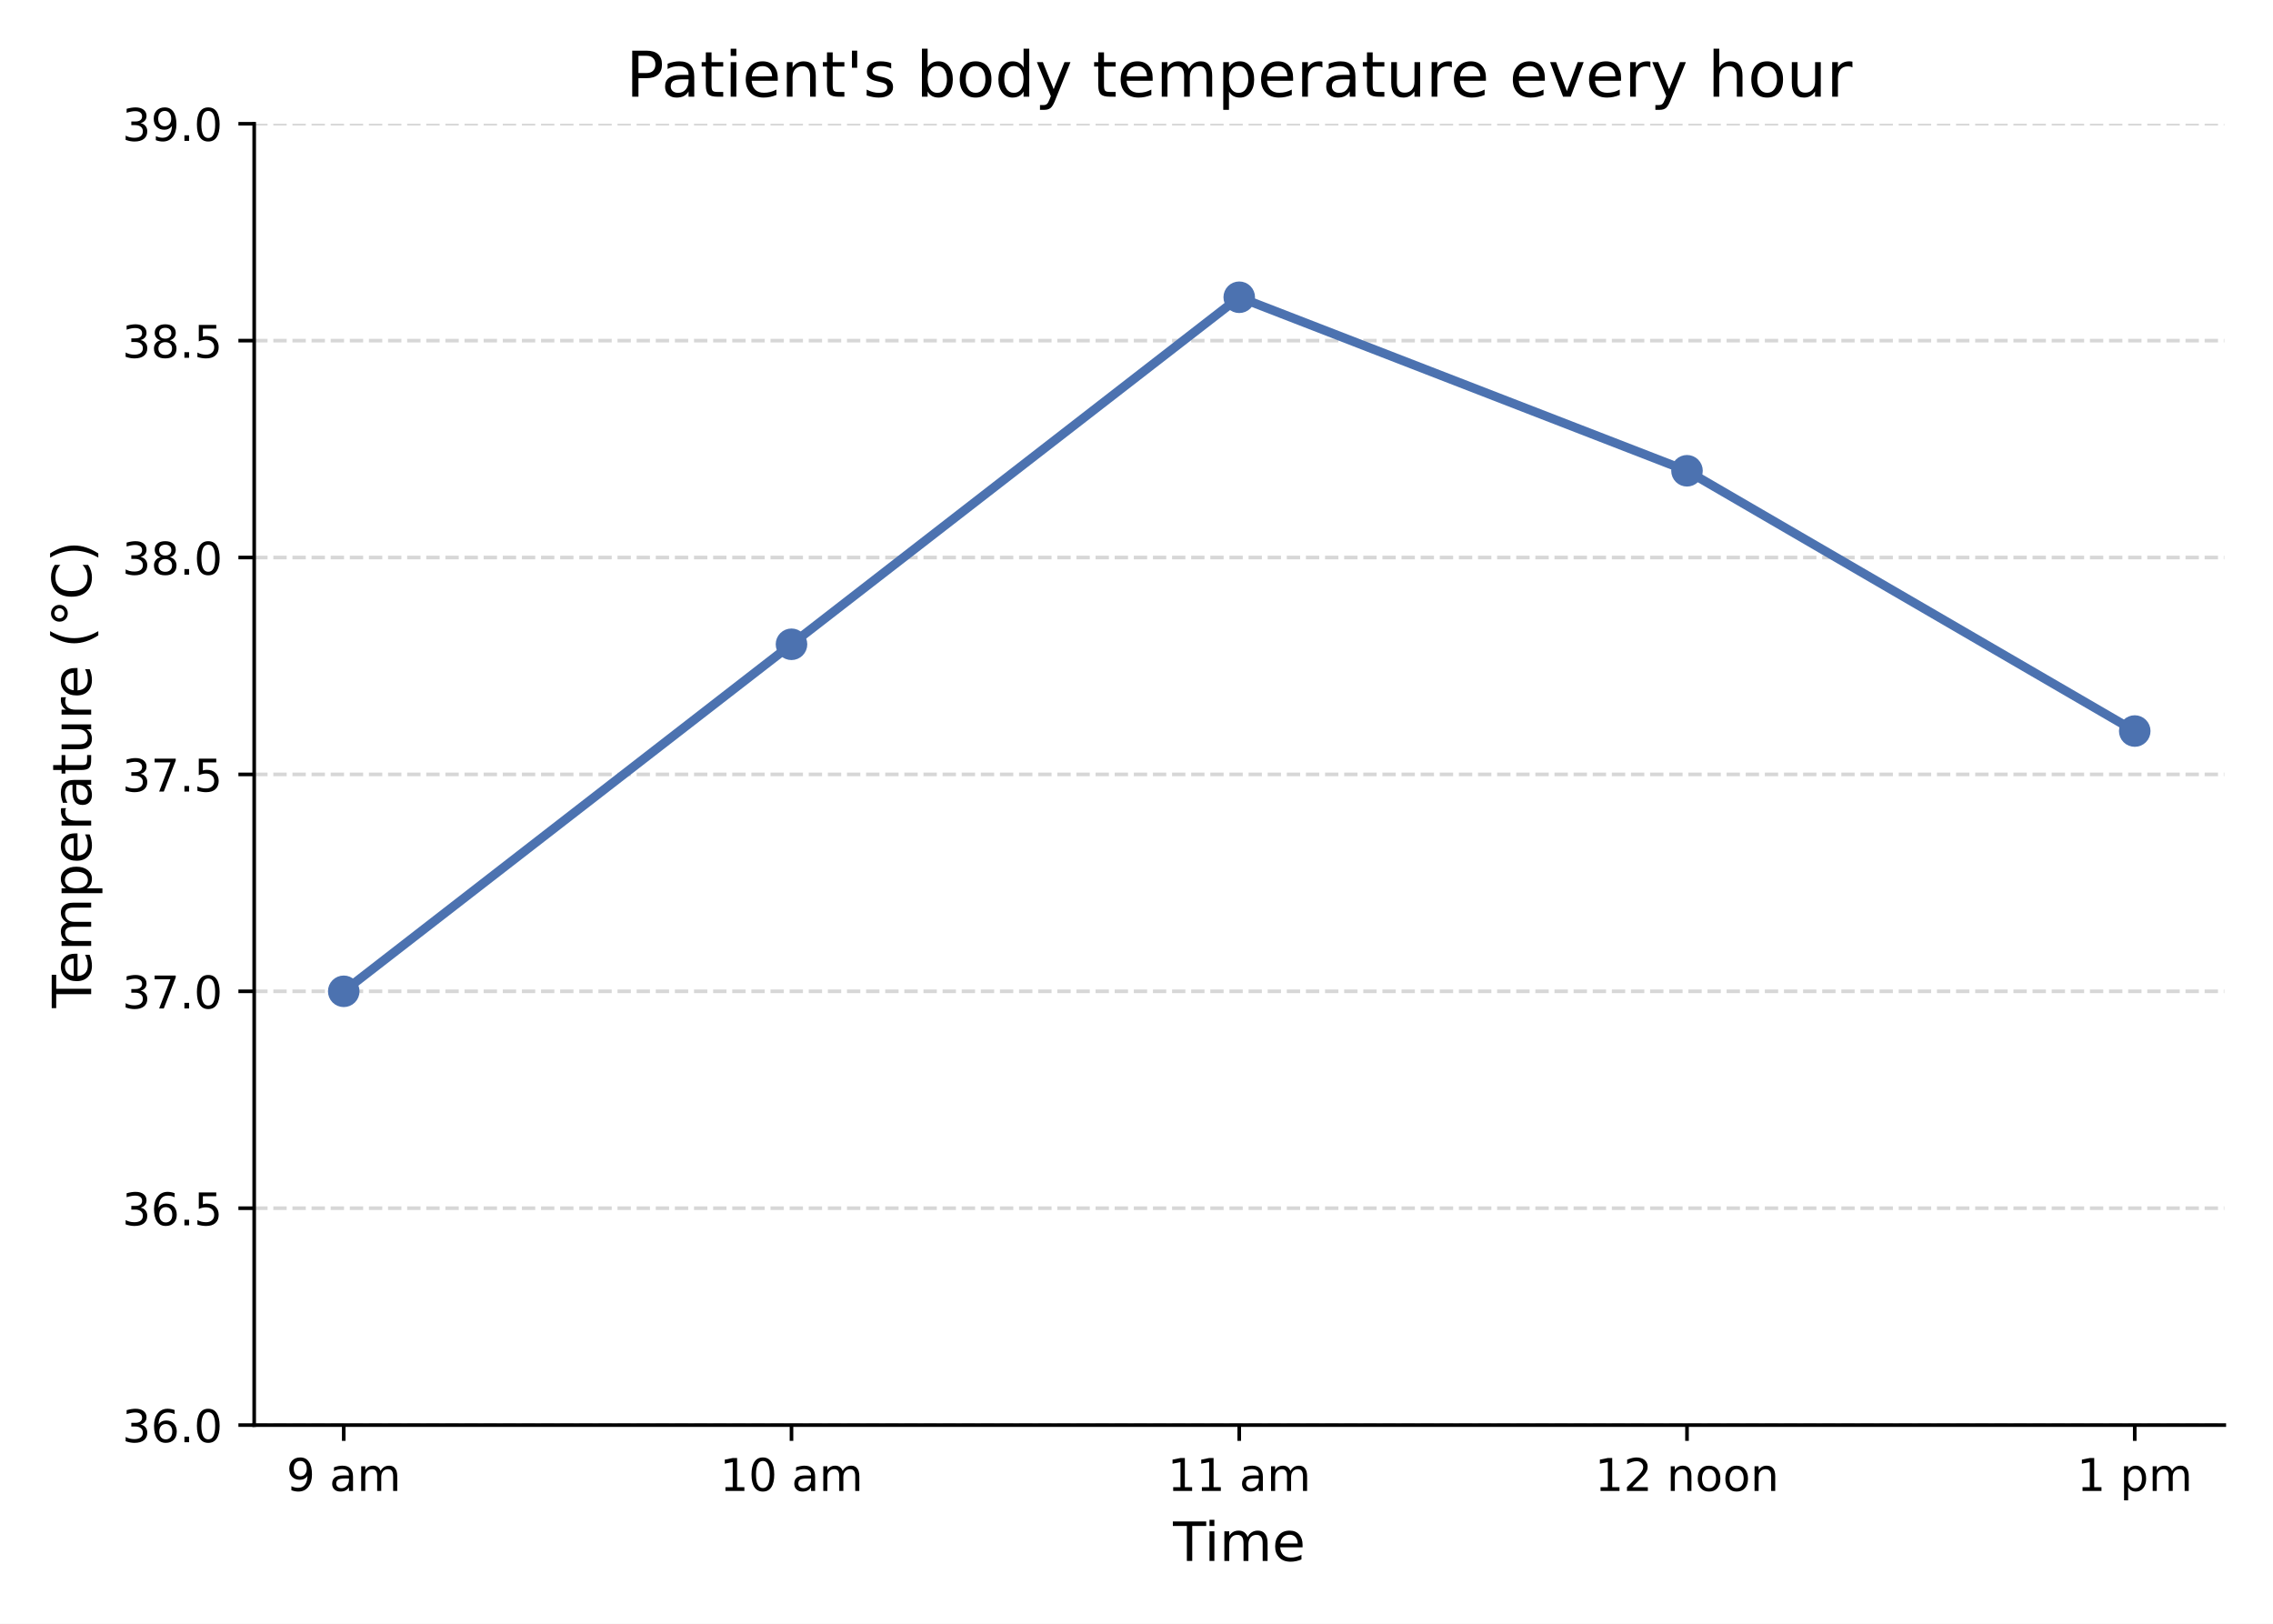
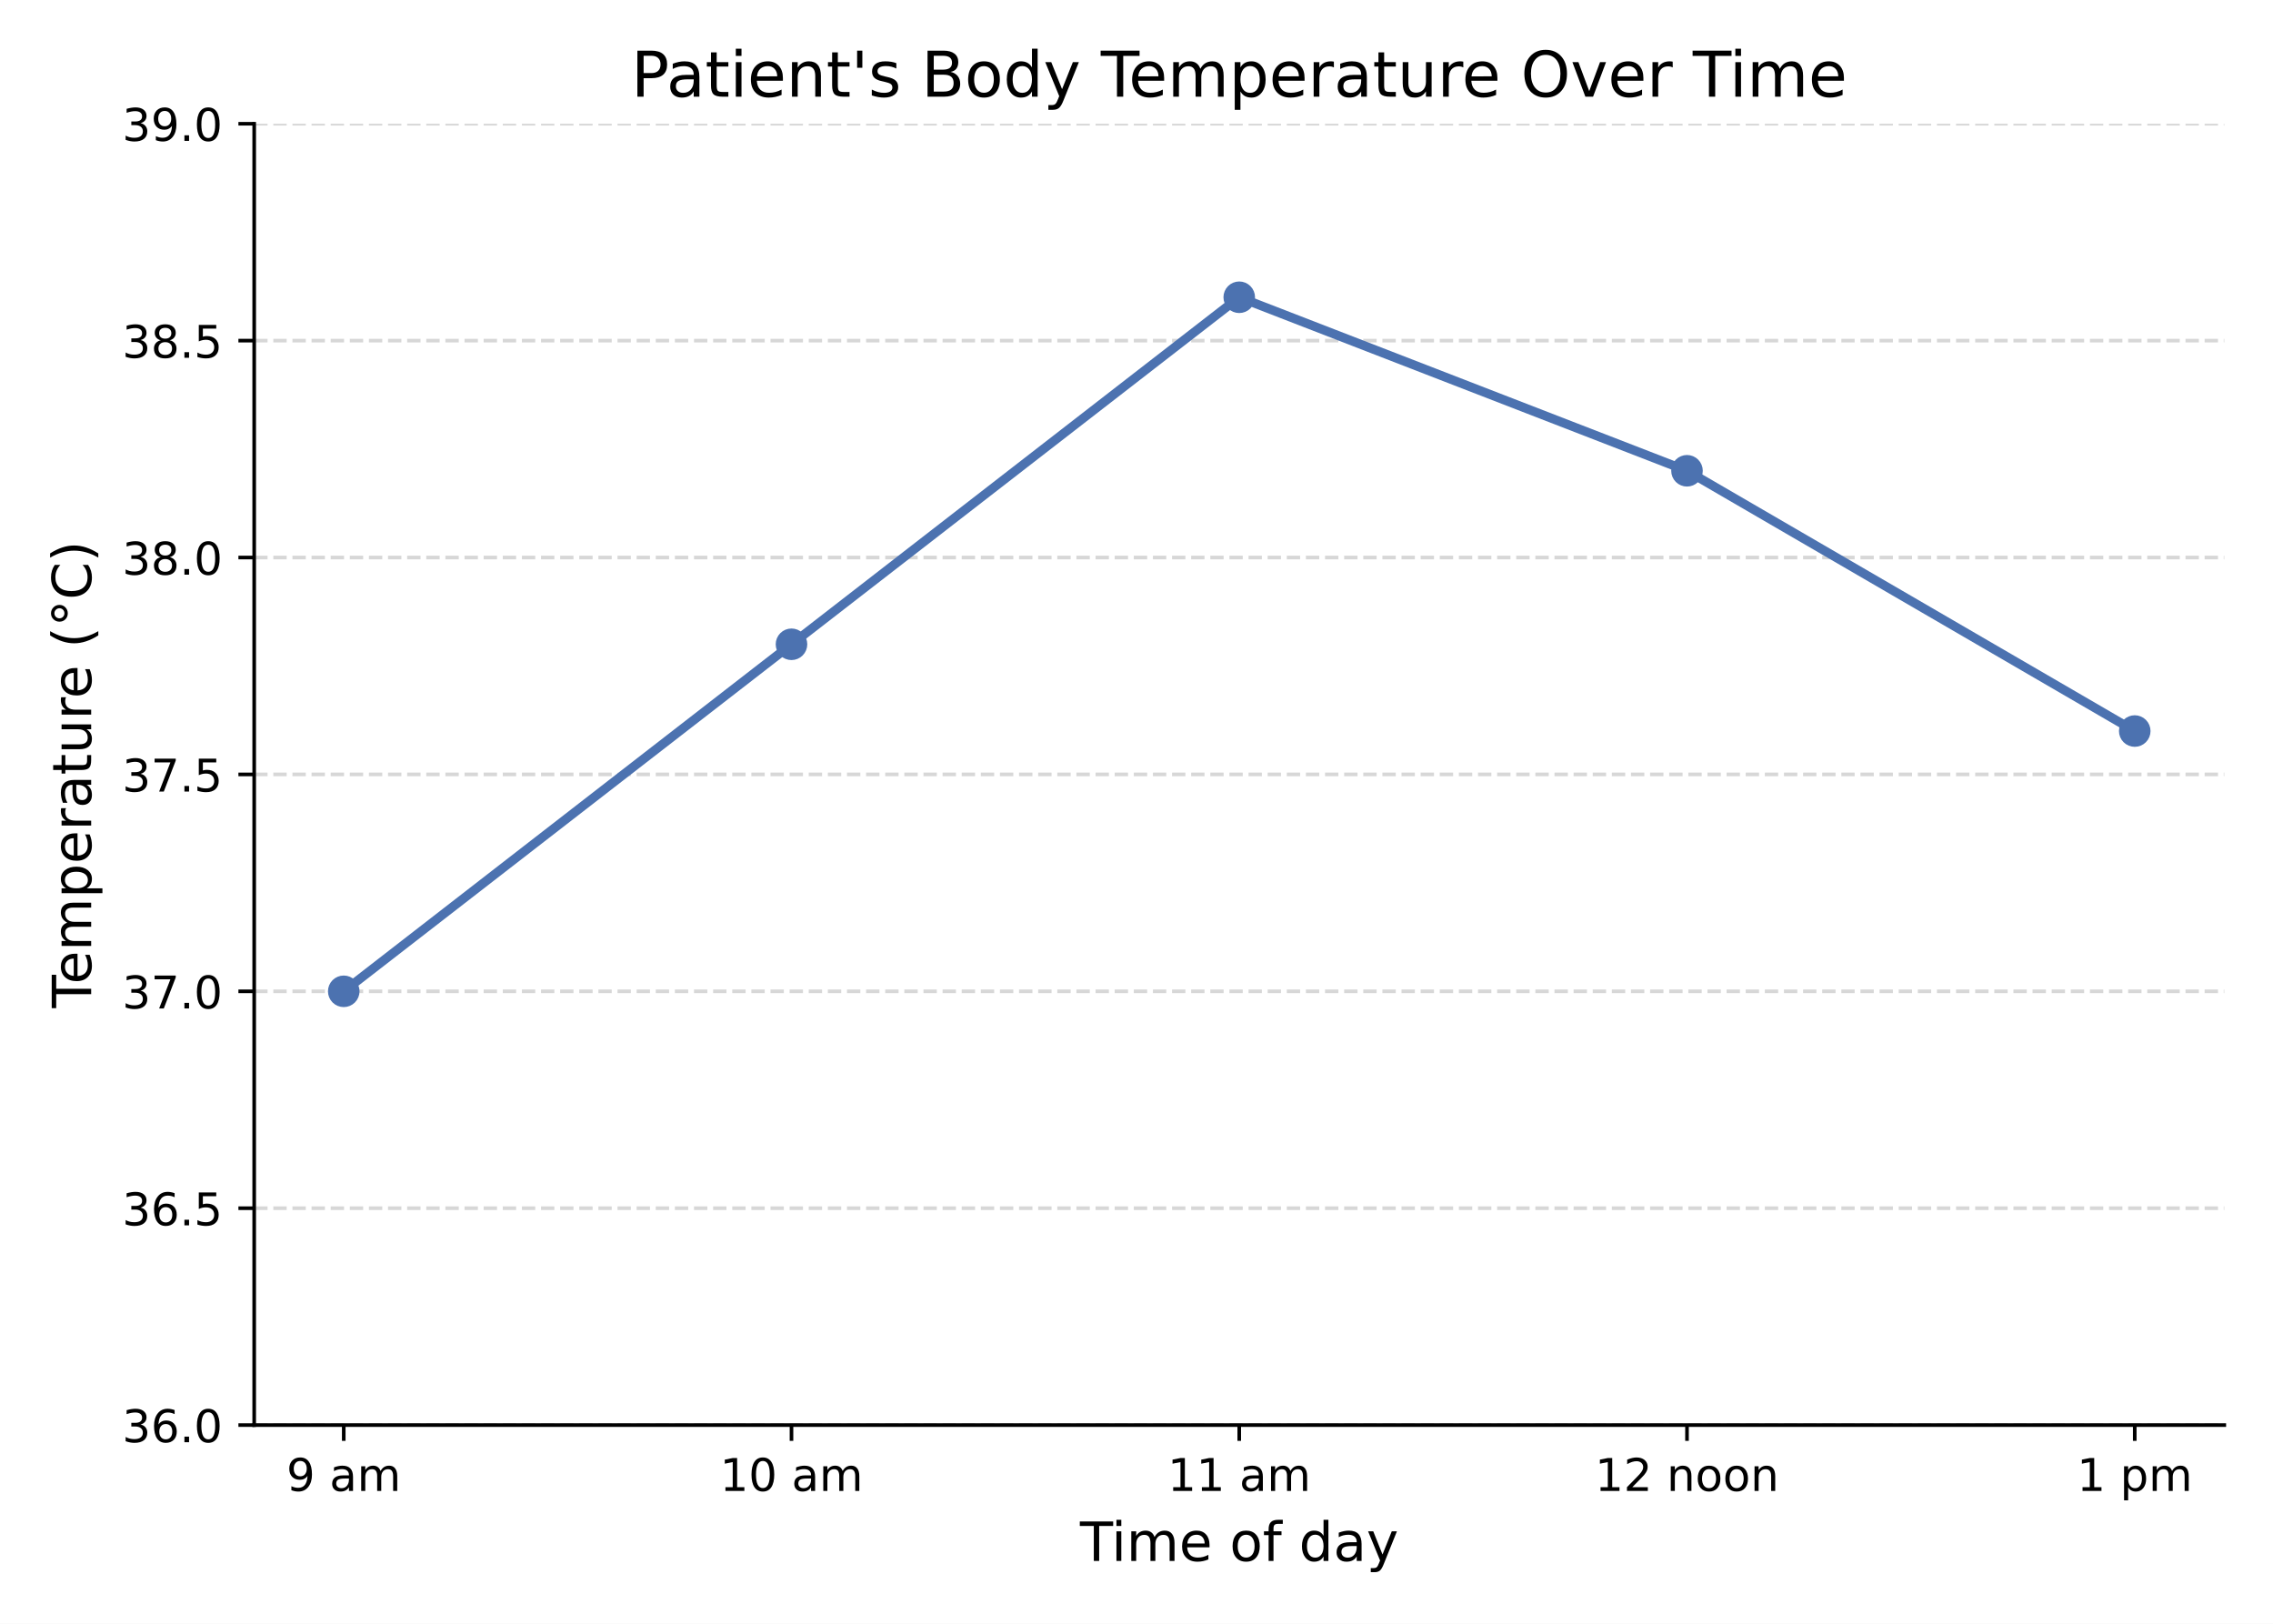
<svg xmlns="http://www.w3.org/2000/svg" xmlns:xlink="http://www.w3.org/1999/xlink" width="504pt" height="360pt" viewBox="0 0 504 360" version="1.1">
  <defs>
    <style type="text/css">*{stroke-linejoin: round; stroke-linecap: butt}</style>
  </defs>
  <g id="figure_1">
    <g id="patch_1">
      <path d="M 0 360  L 504 360  L 504 0  L 0 0  z " style="fill: #ffffff" />
    </g>
    <g id="axes_1">
      <g id="patch_2">
        <path d="M 56.363 315.957  L 493.2 315.957  L 493.2 27.437  L 56.363 27.437  z " style="fill: #ffffff" />
      </g>
      <g id="matplotlib.axis_1">
        <g id="xtick_1">
          <g id="line2d_1">
            <defs>
-               <path id="m35ecc9ac0b" d="M 0 0  L 0 3.5  " style="stroke: #000000; stroke-width: 0.8" />
+               <path id="m901c516f00" d="M 0 0  L 0 3.5  " style="stroke: #000000; stroke-width: 0.8" />
            </defs>
            <g>
-               <use xlink:href="#m35ecc9ac0b" x="76.219" y="315.957" style="stroke: #000000; stroke-width: 0.8" />
+               <use xlink:href="#m901c516f00" x="76.219" y="315.957" style="stroke: #000000; stroke-width: 0.8" />
            </g>
          </g>
          <g id="text_1">
            <g transform="translate(63.51436 330.5548) scale(0.1 -0.1)">
              <defs>
                <path id="DejaVuSans-1c" d="M 703 97  L 703 672  Q 941 559 1184 500  Q 1428 441 1663 441  Q 2288 441 2617 861  Q 2947 1281 2994 2138  Q 2813 1869 2534 1725  Q 2256 1581 1919 1581  Q 1219 1581 811 2004  Q 403 2428 403 3163  Q 403 3881 828 4315  Q 1253 4750 1959 4750  Q 2769 4750 3195 4129  Q 3622 3509 3622 2328  Q 3622 1225 3098 567  Q 2575 -91 1691 -91  Q 1453 -91 1209 -44  Q 966 3 703 97  z M 1959 2075  Q 2384 2075 2632 2365  Q 2881 2656 2881 3163  Q 2881 3666 2632 3958  Q 2384 4250 1959 4250  Q 1534 4250 1286 3958  Q 1038 3666 1038 3163  Q 1038 2656 1286 2365  Q 1534 2075 1959 2075  z " transform="scale(0.015625)" />
                <path id="DejaVuSans-3" transform="scale(0.015625)" />
                <path id="DejaVuSans-44" d="M 2194 1759  Q 1497 1759 1228 1600  Q 959 1441 959 1056  Q 959 750 1161 570  Q 1363 391 1709 391  Q 2188 391 2477 730  Q 2766 1069 2766 1631  L 2766 1759  L 2194 1759  z M 3341 1997  L 3341 0  L 2766 0  L 2766 531  Q 2569 213 2275 61  Q 1981 -91 1556 -91  Q 1019 -91 701 211  Q 384 513 384 1019  Q 384 1609 779 1909  Q 1175 2209 1959 2209  L 2766 2209  L 2766 2266  Q 2766 2663 2505 2880  Q 2244 3097 1772 3097  Q 1472 3097 1187 3025  Q 903 2953 641 2809  L 641 3341  Q 956 3463 1253 3523  Q 1550 3584 1831 3584  Q 2591 3584 2966 3190  Q 3341 2797 3341 1997  z " transform="scale(0.015625)" />
                <path id="DejaVuSans-50" d="M 3328 2828  Q 3544 3216 3844 3400  Q 4144 3584 4550 3584  Q 5097 3584 5394 3201  Q 5691 2819 5691 2113  L 5691 0  L 5113 0  L 5113 2094  Q 5113 2597 4934 2840  Q 4756 3084 4391 3084  Q 3944 3084 3684 2787  Q 3425 2491 3425 1978  L 3425 0  L 2847 0  L 2847 2094  Q 2847 2600 2669 2842  Q 2491 3084 2119 3084  Q 1678 3084 1418 2786  Q 1159 2488 1159 1978  L 1159 0  L 581 0  L 581 3500  L 1159 3500  L 1159 2956  Q 1356 3278 1631 3431  Q 1906 3584 2284 3584  Q 2666 3584 2933 3390  Q 3200 3197 3328 2828  z " transform="scale(0.015625)" />
              </defs>
              <use xlink:href="#DejaVuSans-1c" />
              <use xlink:href="#DejaVuSans-3" transform="translate(63.625 0)" />
              <use xlink:href="#DejaVuSans-44" transform="translate(95.40625 0)" />
              <use xlink:href="#DejaVuSans-50" transform="translate(156.6875 0)" />
            </g>
          </g>
        </g>
        <g id="xtick_2">
          <g id="line2d_2">
            <g>
-               <use xlink:href="#m35ecc9ac0b" x="175.5" y="315.957" style="stroke: #000000; stroke-width: 0.8" />
+               <use xlink:href="#m901c516f00" x="175.5" y="315.957" style="stroke: #000000; stroke-width: 0.8" />
            </g>
          </g>
          <g id="text_2">
            <g transform="translate(159.6143 330.5548) scale(0.1 -0.1)">
              <defs>
                <path id="DejaVuSans-14" d="M 794 531  L 1825 531  L 1825 4091  L 703 3866  L 703 4441  L 1819 4666  L 2450 4666  L 2450 531  L 3481 531  L 3481 0  L 794 0  L 794 531  z " transform="scale(0.015625)" />
                <path id="DejaVuSans-13" d="M 2034 4250  Q 1547 4250 1301 3770  Q 1056 3291 1056 2328  Q 1056 1369 1301 889  Q 1547 409 2034 409  Q 2525 409 2770 889  Q 3016 1369 3016 2328  Q 3016 3291 2770 3770  Q 2525 4250 2034 4250  z M 2034 4750  Q 2819 4750 3233 4129  Q 3647 3509 3647 2328  Q 3647 1150 3233 529  Q 2819 -91 2034 -91  Q 1250 -91 836 529  Q 422 1150 422 2328  Q 422 3509 836 4129  Q 1250 4750 2034 4750  z " transform="scale(0.015625)" />
              </defs>
              <use xlink:href="#DejaVuSans-14" />
              <use xlink:href="#DejaVuSans-13" transform="translate(63.625 0)" />
              <use xlink:href="#DejaVuSans-3" transform="translate(127.25 0)" />
              <use xlink:href="#DejaVuSans-44" transform="translate(159.0312 0)" />
              <use xlink:href="#DejaVuSans-50" transform="translate(220.3125 0)" />
            </g>
          </g>
        </g>
        <g id="xtick_3">
          <g id="line2d_3">
            <g>
-               <use xlink:href="#m35ecc9ac0b" x="274.781" y="315.957" style="stroke: #000000; stroke-width: 0.8" />
+               <use xlink:href="#m901c516f00" x="274.781" y="315.957" style="stroke: #000000; stroke-width: 0.8" />
            </g>
          </g>
          <g id="text_3">
            <g transform="translate(258.8955 330.5548) scale(0.1 -0.1)">
              <use xlink:href="#DejaVuSans-14" />
              <use xlink:href="#DejaVuSans-14" transform="translate(63.625 0)" />
              <use xlink:href="#DejaVuSans-3" transform="translate(127.25 0)" />
              <use xlink:href="#DejaVuSans-44" transform="translate(159.0312 0)" />
              <use xlink:href="#DejaVuSans-50" transform="translate(220.3125 0)" />
            </g>
          </g>
        </g>
        <g id="xtick_4">
          <g id="line2d_4">
            <g>
-               <use xlink:href="#m35ecc9ac0b" x="374.063" y="315.957" style="stroke: #000000; stroke-width: 0.8" />
+               <use xlink:href="#m901c516f00" x="374.063" y="315.957" style="stroke: #000000; stroke-width: 0.8" />
            </g>
          </g>
          <g id="text_4">
            <g transform="translate(353.6548 330.5548) scale(0.1 -0.1)">
              <defs>
                <path id="DejaVuSans-15" d="M 1228 531  L 3431 531  L 3431 0  L 469 0  L 469 531  Q 828 903 1448 1529  Q 2069 2156 2228 2338  Q 2531 2678 2651 2914  Q 2772 3150 2772 3378  Q 2772 3750 2511 3984  Q 2250 4219 1831 4219  Q 1534 4219 1204 4116  Q 875 4013 500 3803  L 500 4441  Q 881 4594 1212 4672  Q 1544 4750 1819 4750  Q 2544 4750 2975 4387  Q 3406 4025 3406 3419  Q 3406 3131 3298 2873  Q 3191 2616 2906 2266  Q 2828 2175 2409 1742  Q 1991 1309 1228 531  z " transform="scale(0.015625)" />
                <path id="DejaVuSans-51" d="M 3513 2113  L 3513 0  L 2938 0  L 2938 2094  Q 2938 2591 2744 2837  Q 2550 3084 2163 3084  Q 1697 3084 1428 2787  Q 1159 2491 1159 1978  L 1159 0  L 581 0  L 581 3500  L 1159 3500  L 1159 2956  Q 1366 3272 1645 3428  Q 1925 3584 2291 3584  Q 2894 3584 3203 3211  Q 3513 2838 3513 2113  z " transform="scale(0.015625)" />
                <path id="DejaVuSans-52" d="M 1959 3097  Q 1497 3097 1228 2736  Q 959 2375 959 1747  Q 959 1119 1226 758  Q 1494 397 1959 397  Q 2419 397 2687 759  Q 2956 1122 2956 1747  Q 2956 2369 2687 2733  Q 2419 3097 1959 3097  z M 1959 3584  Q 2709 3584 3137 3096  Q 3566 2609 3566 1747  Q 3566 888 3137 398  Q 2709 -91 1959 -91  Q 1206 -91 779 398  Q 353 888 353 1747  Q 353 2609 779 3096  Q 1206 3584 1959 3584  z " transform="scale(0.015625)" />
              </defs>
              <use xlink:href="#DejaVuSans-14" />
              <use xlink:href="#DejaVuSans-15" transform="translate(63.625 0)" />
              <use xlink:href="#DejaVuSans-3" transform="translate(127.25 0)" />
              <use xlink:href="#DejaVuSans-51" transform="translate(159.0312 0)" />
              <use xlink:href="#DejaVuSans-52" transform="translate(222.4062 0)" />
              <use xlink:href="#DejaVuSans-52" transform="translate(283.5938 0)" />
              <use xlink:href="#DejaVuSans-51" transform="translate(344.7812 0)" />
            </g>
          </g>
        </g>
        <g id="xtick_5">
          <g id="line2d_5">
            <g>
-               <use xlink:href="#m35ecc9ac0b" x="473.344" y="315.957" style="stroke: #000000; stroke-width: 0.8" />
+               <use xlink:href="#m901c516f00" x="473.344" y="315.957" style="stroke: #000000; stroke-width: 0.8" />
            </g>
          </g>
          <g id="text_5">
            <g transform="translate(460.5289 330.5548) scale(0.1 -0.1)">
              <defs>
                <path id="DejaVuSans-53" d="M 1159 525  L 1159 -1331  L 581 -1331  L 581 3500  L 1159 3500  L 1159 2969  Q 1341 3281 1617 3432  Q 1894 3584 2278 3584  Q 2916 3584 3314 3078  Q 3713 2572 3713 1747  Q 3713 922 3314 415  Q 2916 -91 2278 -91  Q 1894 -91 1617 61  Q 1341 213 1159 525  z M 3116 1747  Q 3116 2381 2855 2742  Q 2594 3103 2138 3103  Q 1681 3103 1420 2742  Q 1159 2381 1159 1747  Q 1159 1113 1420 752  Q 1681 391 2138 391  Q 2594 391 2855 752  Q 3116 1113 3116 1747  z " transform="scale(0.015625)" />
              </defs>
              <use xlink:href="#DejaVuSans-14" />
              <use xlink:href="#DejaVuSans-3" transform="translate(63.625 0)" />
              <use xlink:href="#DejaVuSans-53" transform="translate(95.40625 0)" />
              <use xlink:href="#DejaVuSans-50" transform="translate(158.8906 0)" />
            </g>
          </g>
        </g>
        <g id="text_6">
-           <g transform="translate(260.0983 346.0753) scale(0.12 -0.12)">
+           <g transform="translate(239.4639 346.0753) scale(0.12 -0.12)">
            <defs>
              <path id="DejaVuSans-37" d="M -19 4666  L 3928 4666  L 3928 4134  L 2272 4134  L 2272 0  L 1638 0  L 1638 4134  L -19 4134  L -19 4666  z " transform="scale(0.015625)" />
              <path id="DejaVuSans-4c" d="M 603 3500  L 1178 3500  L 1178 0  L 603 0  L 603 3500  z M 603 4863  L 1178 4863  L 1178 4134  L 603 4134  L 603 4863  z " transform="scale(0.015625)" />
              <path id="DejaVuSans-48" d="M 3597 1894  L 3597 1613  L 953 1613  Q 991 1019 1311 708  Q 1631 397 2203 397  Q 2534 397 2845 478  Q 3156 559 3463 722  L 3463 178  Q 3153 47 2828 -22  Q 2503 -91 2169 -91  Q 1331 -91 842 396  Q 353 884 353 1716  Q 353 2575 817 3079  Q 1281 3584 2069 3584  Q 2775 3584 3186 3129  Q 3597 2675 3597 1894  z M 3022 2063  Q 3016 2534 2758 2815  Q 2500 3097 2075 3097  Q 1594 3097 1305 2825  Q 1016 2553 972 2059  L 3022 2063  z " transform="scale(0.015625)" />
+               <path id="DejaVuSans-49" d="M 2375 4863  L 2375 4384  L 1825 4384  Q 1516 4384 1395 4259  Q 1275 4134 1275 3809  L 1275 3500  L 2222 3500  L 2222 3053  L 1275 3053  L 1275 0  L 697 0  L 697 3053  L 147 3053  L 147 3500  L 697 3500  L 697 3744  Q 697 4328 969 4595  Q 1241 4863 1831 4863  L 2375 4863  z " transform="scale(0.015625)" />
+               <path id="DejaVuSans-47" d="M 2906 2969  L 2906 4863  L 3481 4863  L 3481 0  L 2906 0  L 2906 525  Q 2725 213 2448 61  Q 2172 -91 1784 -91  Q 1150 -91 751 415  Q 353 922 353 1747  Q 353 2572 751 3078  Q 1150 3584 1784 3584  Q 2172 3584 2448 3432  Q 2725 3281 2906 2969  z M 947 1747  Q 947 1113 1208 752  Q 1469 391 1925 391  Q 2381 391 2643 752  Q 2906 1113 2906 1747  Q 2906 2381 2643 2742  Q 2381 3103 1925 3103  Q 1469 3103 1208 2742  Q 947 2381 947 1747  z " transform="scale(0.015625)" />
+               <path id="DejaVuSans-5c" d="M 2059 -325  Q 1816 -950 1584 -1140  Q 1353 -1331 966 -1331  L 506 -1331  L 506 -850  L 844 -850  Q 1081 -850 1212 -737  Q 1344 -625 1503 -206  L 1606 56  L 191 3500  L 800 3500  L 1894 763  L 2988 3500  L 3597 3500  L 2059 -325  z " transform="scale(0.015625)" />
            </defs>
            <use xlink:href="#DejaVuSans-37" />
            <use xlink:href="#DejaVuSans-4c" transform="translate(58 0)" />
            <use xlink:href="#DejaVuSans-50" transform="translate(85.78125 0)" />
            <use xlink:href="#DejaVuSans-48" transform="translate(183.1875 0)" />
+             <use xlink:href="#DejaVuSans-3" transform="translate(244.7188 0)" />
+             <use xlink:href="#DejaVuSans-52" transform="translate(276.5 0)" />
+             <use xlink:href="#DejaVuSans-49" transform="translate(337.6875 0)" />
+             <use xlink:href="#DejaVuSans-3" transform="translate(372.8906 0)" />
+             <use xlink:href="#DejaVuSans-47" transform="translate(404.6719 0)" />
+             <use xlink:href="#DejaVuSans-44" transform="translate(468.1562 0)" />
+             <use xlink:href="#DejaVuSans-5c" transform="translate(529.4375 0)" />
          </g>
        </g>
      </g>
      <g id="matplotlib.axis_2">
        <g id="ytick_1">
          <g id="line2d_6">
-             <path d="M 56.363 315.957  L 493.2 315.957  " clip-path="url(#pe323321ef4)" style="fill: none; stroke-dasharray: 2.96,1.28; stroke-dashoffset: 0; stroke: #b0b0b0; stroke-opacity: 0.5; stroke-width: 0.8" />
+             <path d="M 56.363 315.957  L 493.2 315.957  " clip-path="url(#p0ad94b9d60)" style="fill: none; stroke-dasharray: 2.96,1.28; stroke-dashoffset: 0; stroke: #b0b0b0; stroke-opacity: 0.5; stroke-width: 0.8" />
          </g>
          <g id="line2d_7">
            <defs>
-               <path id="m40ec73be80" d="M 0 0  L -3.5 0  " style="stroke: #000000; stroke-width: 0.8" />
+               <path id="mc61c067d09" d="M 0 0  L -3.5 0  " style="stroke: #000000; stroke-width: 0.8" />
            </defs>
            <g>
-               <use xlink:href="#m40ec73be80" x="56.363" y="315.957" style="stroke: #000000; stroke-width: 0.8" />
+               <use xlink:href="#mc61c067d09" x="56.363" y="315.957" style="stroke: #000000; stroke-width: 0.8" />
            </g>
          </g>
          <g id="text_7">
            <g transform="translate(27.09719 319.756) scale(0.1 -0.1)">
              <defs>
                <path id="DejaVuSans-16" d="M 2597 2516  Q 3050 2419 3304 2112  Q 3559 1806 3559 1356  Q 3559 666 3084 287  Q 2609 -91 1734 -91  Q 1441 -91 1130 -33  Q 819 25 488 141  L 488 750  Q 750 597 1062 519  Q 1375 441 1716 441  Q 2309 441 2620 675  Q 2931 909 2931 1356  Q 2931 1769 2642 2001  Q 2353 2234 1838 2234  L 1294 2234  L 1294 2753  L 1863 2753  Q 2328 2753 2575 2939  Q 2822 3125 2822 3475  Q 2822 3834 2567 4026  Q 2313 4219 1838 4219  Q 1578 4219 1281 4162  Q 984 4106 628 3988  L 628 4550  Q 988 4650 1302 4700  Q 1616 4750 1894 4750  Q 2613 4750 3031 4423  Q 3450 4097 3450 3541  Q 3450 3153 3228 2886  Q 3006 2619 2597 2516  z " transform="scale(0.015625)" />
                <path id="DejaVuSans-19" d="M 2113 2584  Q 1688 2584 1439 2293  Q 1191 2003 1191 1497  Q 1191 994 1439 701  Q 1688 409 2113 409  Q 2538 409 2786 701  Q 3034 994 3034 1497  Q 3034 2003 2786 2293  Q 2538 2584 2113 2584  z M 3366 4563  L 3366 3988  Q 3128 4100 2886 4159  Q 2644 4219 2406 4219  Q 1781 4219 1451 3797  Q 1122 3375 1075 2522  Q 1259 2794 1537 2939  Q 1816 3084 2150 3084  Q 2853 3084 3261 2657  Q 3669 2231 3669 1497  Q 3669 778 3244 343  Q 2819 -91 2113 -91  Q 1303 -91 875 529  Q 447 1150 447 2328  Q 447 3434 972 4092  Q 1497 4750 2381 4750  Q 2619 4750 2861 4703  Q 3103 4656 3366 4563  z " transform="scale(0.015625)" />
                <path id="DejaVuSans-11" d="M 684 794  L 1344 794  L 1344 0  L 684 0  L 684 794  z " transform="scale(0.015625)" />
              </defs>
              <use xlink:href="#DejaVuSans-16" />
              <use xlink:href="#DejaVuSans-19" transform="translate(63.625 0)" />
              <use xlink:href="#DejaVuSans-11" transform="translate(127.25 0)" />
              <use xlink:href="#DejaVuSans-13" transform="translate(159.0312 0)" />
            </g>
          </g>
        </g>
        <g id="ytick_2">
          <g id="line2d_8">
-             <path d="M 56.363 267.87  L 493.2 267.87  " clip-path="url(#pe323321ef4)" style="fill: none; stroke-dasharray: 2.96,1.28; stroke-dashoffset: 0; stroke: #b0b0b0; stroke-opacity: 0.5; stroke-width: 0.8" />
+             <path d="M 56.363 267.87  L 493.2 267.87  " clip-path="url(#p0ad94b9d60)" style="fill: none; stroke-dasharray: 2.96,1.28; stroke-dashoffset: 0; stroke: #b0b0b0; stroke-opacity: 0.5; stroke-width: 0.8" />
          </g>
          <g id="line2d_9">
            <g>
-               <use xlink:href="#m40ec73be80" x="56.363" y="267.87" style="stroke: #000000; stroke-width: 0.8" />
+               <use xlink:href="#mc61c067d09" x="56.363" y="267.87" style="stroke: #000000; stroke-width: 0.8" />
            </g>
          </g>
          <g id="text_8">
            <g transform="translate(27.09719 271.6693) scale(0.1 -0.1)">
              <defs>
                <path id="DejaVuSans-18" d="M 691 4666  L 3169 4666  L 3169 4134  L 1269 4134  L 1269 2991  Q 1406 3038 1543 3061  Q 1681 3084 1819 3084  Q 2600 3084 3056 2656  Q 3513 2228 3513 1497  Q 3513 744 3044 326  Q 2575 -91 1722 -91  Q 1428 -91 1123 -41  Q 819 9 494 109  L 494 744  Q 775 591 1075 516  Q 1375 441 1709 441  Q 2250 441 2565 725  Q 2881 1009 2881 1497  Q 2881 1984 2565 2268  Q 2250 2553 1709 2553  Q 1456 2553 1204 2497  Q 953 2441 691 2322  L 691 4666  z " transform="scale(0.015625)" />
              </defs>
              <use xlink:href="#DejaVuSans-16" />
              <use xlink:href="#DejaVuSans-19" transform="translate(63.625 0)" />
              <use xlink:href="#DejaVuSans-11" transform="translate(127.25 0)" />
              <use xlink:href="#DejaVuSans-18" transform="translate(159.0312 0)" />
            </g>
          </g>
        </g>
        <g id="ytick_3">
          <g id="line2d_10">
-             <path d="M 56.363 219.784  L 493.2 219.784  " clip-path="url(#pe323321ef4)" style="fill: none; stroke-dasharray: 2.96,1.28; stroke-dashoffset: 0; stroke: #b0b0b0; stroke-opacity: 0.5; stroke-width: 0.8" />
+             <path d="M 56.363 219.784  L 493.2 219.784  " clip-path="url(#p0ad94b9d60)" style="fill: none; stroke-dasharray: 2.96,1.28; stroke-dashoffset: 0; stroke: #b0b0b0; stroke-opacity: 0.5; stroke-width: 0.8" />
          </g>
          <g id="line2d_11">
            <g>
-               <use xlink:href="#m40ec73be80" x="56.363" y="219.784" style="stroke: #000000; stroke-width: 0.8" />
+               <use xlink:href="#mc61c067d09" x="56.363" y="219.784" style="stroke: #000000; stroke-width: 0.8" />
            </g>
          </g>
          <g id="text_9">
            <g transform="translate(27.09719 223.5825) scale(0.1 -0.1)">
              <defs>
                <path id="DejaVuSans-1a" d="M 525 4666  L 3525 4666  L 3525 4397  L 1831 0  L 1172 0  L 2766 4134  L 525 4134  L 525 4666  z " transform="scale(0.015625)" />
              </defs>
              <use xlink:href="#DejaVuSans-16" />
              <use xlink:href="#DejaVuSans-1a" transform="translate(63.625 0)" />
              <use xlink:href="#DejaVuSans-11" transform="translate(127.25 0)" />
              <use xlink:href="#DejaVuSans-13" transform="translate(159.0312 0)" />
            </g>
          </g>
        </g>
        <g id="ytick_4">
          <g id="line2d_12">
-             <path d="M 56.363 171.697  L 493.2 171.697  " clip-path="url(#pe323321ef4)" style="fill: none; stroke-dasharray: 2.96,1.28; stroke-dashoffset: 0; stroke: #b0b0b0; stroke-opacity: 0.5; stroke-width: 0.8" />
+             <path d="M 56.363 171.697  L 493.2 171.697  " clip-path="url(#p0ad94b9d60)" style="fill: none; stroke-dasharray: 2.96,1.28; stroke-dashoffset: 0; stroke: #b0b0b0; stroke-opacity: 0.5; stroke-width: 0.8" />
          </g>
          <g id="line2d_13">
            <g>
-               <use xlink:href="#m40ec73be80" x="56.363" y="171.697" style="stroke: #000000; stroke-width: 0.8" />
+               <use xlink:href="#mc61c067d09" x="56.363" y="171.697" style="stroke: #000000; stroke-width: 0.8" />
            </g>
          </g>
          <g id="text_10">
            <g transform="translate(27.09719 175.4958) scale(0.1 -0.1)">
              <use xlink:href="#DejaVuSans-16" />
              <use xlink:href="#DejaVuSans-1a" transform="translate(63.625 0)" />
              <use xlink:href="#DejaVuSans-11" transform="translate(127.25 0)" />
              <use xlink:href="#DejaVuSans-18" transform="translate(159.0312 0)" />
            </g>
          </g>
        </g>
        <g id="ytick_5">
          <g id="line2d_14">
-             <path d="M 56.363 123.61  L 493.2 123.61  " clip-path="url(#pe323321ef4)" style="fill: none; stroke-dasharray: 2.96,1.28; stroke-dashoffset: 0; stroke: #b0b0b0; stroke-opacity: 0.5; stroke-width: 0.8" />
+             <path d="M 56.363 123.61  L 493.2 123.61  " clip-path="url(#p0ad94b9d60)" style="fill: none; stroke-dasharray: 2.96,1.28; stroke-dashoffset: 0; stroke: #b0b0b0; stroke-opacity: 0.5; stroke-width: 0.8" />
          </g>
          <g id="line2d_15">
            <g>
-               <use xlink:href="#m40ec73be80" x="56.363" y="123.61" style="stroke: #000000; stroke-width: 0.8" />
+               <use xlink:href="#mc61c067d09" x="56.363" y="123.61" style="stroke: #000000; stroke-width: 0.8" />
            </g>
          </g>
          <g id="text_11">
            <g transform="translate(27.09719 127.409) scale(0.1 -0.1)">
              <defs>
                <path id="DejaVuSans-1b" d="M 2034 2216  Q 1584 2216 1326 1975  Q 1069 1734 1069 1313  Q 1069 891 1326 650  Q 1584 409 2034 409  Q 2484 409 2743 651  Q 3003 894 3003 1313  Q 3003 1734 2745 1975  Q 2488 2216 2034 2216  z M 1403 2484  Q 997 2584 770 2862  Q 544 3141 544 3541  Q 544 4100 942 4425  Q 1341 4750 2034 4750  Q 2731 4750 3128 4425  Q 3525 4100 3525 3541  Q 3525 3141 3298 2862  Q 3072 2584 2669 2484  Q 3125 2378 3379 2068  Q 3634 1759 3634 1313  Q 3634 634 3220 271  Q 2806 -91 2034 -91  Q 1263 -91 848 271  Q 434 634 434 1313  Q 434 1759 690 2068  Q 947 2378 1403 2484  z M 1172 3481  Q 1172 3119 1398 2916  Q 1625 2713 2034 2713  Q 2441 2713 2670 2916  Q 2900 3119 2900 3481  Q 2900 3844 2670 4047  Q 2441 4250 2034 4250  Q 1625 4250 1398 4047  Q 1172 3844 1172 3481  z " transform="scale(0.015625)" />
              </defs>
              <use xlink:href="#DejaVuSans-16" />
              <use xlink:href="#DejaVuSans-1b" transform="translate(63.625 0)" />
              <use xlink:href="#DejaVuSans-11" transform="translate(127.25 0)" />
              <use xlink:href="#DejaVuSans-13" transform="translate(159.0312 0)" />
            </g>
          </g>
        </g>
        <g id="ytick_6">
          <g id="line2d_16">
-             <path d="M 56.363 75.523  L 493.2 75.523  " clip-path="url(#pe323321ef4)" style="fill: none; stroke-dasharray: 2.96,1.28; stroke-dashoffset: 0; stroke: #b0b0b0; stroke-opacity: 0.5; stroke-width: 0.8" />
+             <path d="M 56.363 75.523  L 493.2 75.523  " clip-path="url(#p0ad94b9d60)" style="fill: none; stroke-dasharray: 2.96,1.28; stroke-dashoffset: 0; stroke: #b0b0b0; stroke-opacity: 0.5; stroke-width: 0.8" />
          </g>
          <g id="line2d_17">
            <g>
-               <use xlink:href="#m40ec73be80" x="56.363" y="75.523" style="stroke: #000000; stroke-width: 0.8" />
+               <use xlink:href="#mc61c067d09" x="56.363" y="75.523" style="stroke: #000000; stroke-width: 0.8" />
            </g>
          </g>
          <g id="text_12">
            <g transform="translate(27.09719 79.32229) scale(0.1 -0.1)">
              <use xlink:href="#DejaVuSans-16" />
              <use xlink:href="#DejaVuSans-1b" transform="translate(63.625 0)" />
              <use xlink:href="#DejaVuSans-11" transform="translate(127.25 0)" />
              <use xlink:href="#DejaVuSans-18" transform="translate(159.0312 0)" />
            </g>
          </g>
        </g>
        <g id="ytick_7">
          <g id="line2d_18">
-             <path d="M 56.363 27.437  L 493.2 27.437  " clip-path="url(#pe323321ef4)" style="fill: none; stroke-dasharray: 2.96,1.28; stroke-dashoffset: 0; stroke: #b0b0b0; stroke-opacity: 0.5; stroke-width: 0.8" />
+             <path d="M 56.363 27.437  L 493.2 27.437  " clip-path="url(#p0ad94b9d60)" style="fill: none; stroke-dasharray: 2.96,1.28; stroke-dashoffset: 0; stroke: #b0b0b0; stroke-opacity: 0.5; stroke-width: 0.8" />
          </g>
          <g id="line2d_19">
            <g>
-               <use xlink:href="#m40ec73be80" x="56.363" y="27.437" style="stroke: #000000; stroke-width: 0.8" />
+               <use xlink:href="#mc61c067d09" x="56.363" y="27.437" style="stroke: #000000; stroke-width: 0.8" />
            </g>
          </g>
          <g id="text_13">
            <g transform="translate(27.09719 31.23555) scale(0.1 -0.1)">
              <use xlink:href="#DejaVuSans-16" />
              <use xlink:href="#DejaVuSans-1c" transform="translate(63.625 0)" />
              <use xlink:href="#DejaVuSans-11" transform="translate(127.25 0)" />
              <use xlink:href="#DejaVuSans-13" transform="translate(159.0312 0)" />
            </g>
          </g>
        </g>
        <g id="text_14">
          <g transform="translate(20.21438 223.4826) rotate(-90) scale(0.12 -0.12)">
            <defs>
              <path id="DejaVuSans-55" d="M 2631 2963  Q 2534 3019 2420 3045  Q 2306 3072 2169 3072  Q 1681 3072 1420 2755  Q 1159 2438 1159 1844  L 1159 0  L 581 0  L 581 3500  L 1159 3500  L 1159 2956  Q 1341 3275 1631 3429  Q 1922 3584 2338 3584  Q 2397 3584 2469 3576  Q 2541 3569 2628 3553  L 2631 2963  z " transform="scale(0.015625)" />
              <path id="DejaVuSans-57" d="M 1172 4494  L 1172 3500  L 2356 3500  L 2356 3053  L 1172 3053  L 1172 1153  Q 1172 725 1289 603  Q 1406 481 1766 481  L 2356 481  L 2356 0  L 1766 0  Q 1100 0 847 248  Q 594 497 594 1153  L 594 3053  L 172 3053  L 172 3500  L 594 3500  L 594 4494  L 1172 4494  z " transform="scale(0.015625)" />
              <path id="DejaVuSans-58" d="M 544 1381  L 544 3500  L 1119 3500  L 1119 1403  Q 1119 906 1312 657  Q 1506 409 1894 409  Q 2359 409 2629 706  Q 2900 1003 2900 1516  L 2900 3500  L 3475 3500  L 3475 0  L 2900 0  L 2900 538  Q 2691 219 2414 64  Q 2138 -91 1772 -91  Q 1169 -91 856 284  Q 544 659 544 1381  z M 1991 3584  L 1991 3584  z " transform="scale(0.015625)" />
              <path id="DejaVuSans-b" d="M 1984 4856  Q 1566 4138 1362 3434  Q 1159 2731 1159 2009  Q 1159 1288 1364 580  Q 1569 -128 1984 -844  L 1484 -844  Q 1016 -109 783 600  Q 550 1309 550 2009  Q 550 2706 781 3412  Q 1013 4119 1484 4856  L 1984 4856  z " transform="scale(0.015625)" />
              <path id="DejaVuSans-72" d="M 1600 4347  Q 1350 4347 1178 4173  Q 1006 4000 1006 3750  Q 1006 3503 1178 3333  Q 1350 3163 1600 3163  Q 1850 3163 2022 3333  Q 2194 3503 2194 3750  Q 2194 3997 2020 4172  Q 1847 4347 1600 4347  z M 1600 4750  Q 1800 4750 1984 4673  Q 2169 4597 2303 4453  Q 2447 4313 2519 4134  Q 2591 3956 2591 3750  Q 2591 3338 2302 3052  Q 2013 2766 1594 2766  Q 1172 2766 890 3047  Q 609 3328 609 3750  Q 609 4169 896 4459  Q 1184 4750 1600 4750  z " transform="scale(0.015625)" />
              <path id="DejaVuSans-26" d="M 4122 4306  L 4122 3641  Q 3803 3938 3442 4084  Q 3081 4231 2675 4231  Q 1875 4231 1450 3742  Q 1025 3253 1025 2328  Q 1025 1406 1450 917  Q 1875 428 2675 428  Q 3081 428 3442 575  Q 3803 722 4122 1019  L 4122 359  Q 3791 134 3420 21  Q 3050 -91 2638 -91  Q 1578 -91 968 557  Q 359 1206 359 2328  Q 359 3453 968 4101  Q 1578 4750 2638 4750  Q 3056 4750 3426 4639  Q 3797 4528 4122 4306  z " transform="scale(0.015625)" />
              <path id="DejaVuSans-c" d="M 513 4856  L 1013 4856  Q 1481 4119 1714 3412  Q 1947 2706 1947 2009  Q 1947 1309 1714 600  Q 1481 -109 1013 -844  L 513 -844  Q 928 -128 1133 580  Q 1338 1288 1338 2009  Q 1338 2731 1133 3434  Q 928 4138 513 4856  z " transform="scale(0.015625)" />
            </defs>
            <use xlink:href="#DejaVuSans-37" />
            <use xlink:href="#DejaVuSans-48" transform="translate(44.09375 0)" />
            <use xlink:href="#DejaVuSans-50" transform="translate(105.625 0)" />
            <use xlink:href="#DejaVuSans-53" transform="translate(203.0312 0)" />
            <use xlink:href="#DejaVuSans-48" transform="translate(266.5156 0)" />
            <use xlink:href="#DejaVuSans-55" transform="translate(328.0469 0)" />
            <use xlink:href="#DejaVuSans-44" transform="translate(369.1562 0)" />
            <use xlink:href="#DejaVuSans-57" transform="translate(430.4375 0)" />
            <use xlink:href="#DejaVuSans-58" transform="translate(469.6406 0)" />
            <use xlink:href="#DejaVuSans-55" transform="translate(533.0156 0)" />
            <use xlink:href="#DejaVuSans-48" transform="translate(571.9219 0)" />
            <use xlink:href="#DejaVuSans-3" transform="translate(633.4531 0)" />
            <use xlink:href="#DejaVuSans-b" transform="translate(665.2344 0)" />
            <use xlink:href="#DejaVuSans-72" transform="translate(704.25 0)" />
            <use xlink:href="#DejaVuSans-26" transform="translate(754.25 0)" />
            <use xlink:href="#DejaVuSans-c" transform="translate(824.0781 0)" />
          </g>
        </g>
      </g>
      <g id="line2d_20">
-         <path d="M 76.219 219.784  L 175.5 142.845  L 274.781 65.906  L 374.063 104.376  L 473.344 162.08  " clip-path="url(#pe323321ef4)" style="fill: none; stroke: #4c72b0; stroke-width: 2; stroke-linecap: square" />
+         <path d="M 76.219 219.784  L 175.5 142.845  L 274.781 65.906  L 374.063 104.376  L 473.344 162.08  " clip-path="url(#p0ad94b9d60)" style="fill: none; stroke: #4c72b0; stroke-width: 2; stroke-linecap: square" />
        <defs>
-           <path id="m055c53c129" d="M 0 3  C 0.796 3 1.559 2.684 2.121 2.121  C 2.684 1.559 3 0.796 3 0  C 3 -0.796 2.684 -1.559 2.121 -2.121  C 1.559 -2.684 0.796 -3 0 -3  C -0.796 -3 -1.559 -2.684 -2.121 -2.121  C -2.684 -1.559 -3 -0.796 -3 0  C -3 0.796 -2.684 1.559 -2.121 2.121  C -1.559 2.684 -0.796 3 0 3  z " style="stroke: #4c72b0" />
+           <path id="mb931dfd8a8" d="M 0 3  C 0.796 3 1.559 2.684 2.121 2.121  C 2.684 1.559 3 0.796 3 0  C 3 -0.796 2.684 -1.559 2.121 -2.121  C 1.559 -2.684 0.796 -3 0 -3  C -0.796 -3 -1.559 -2.684 -2.121 -2.121  C -2.684 -1.559 -3 -0.796 -3 0  C -3 0.796 -2.684 1.559 -2.121 2.121  C -1.559 2.684 -0.796 3 0 3  z " style="stroke: #4c72b0" />
        </defs>
-         <g clip-path="url(#pe323321ef4)">
-           <use xlink:href="#m055c53c129" x="76.219" y="219.784" style="fill: #4c72b0; stroke: #4c72b0" />
-           <use xlink:href="#m055c53c129" x="175.5" y="142.845" style="fill: #4c72b0; stroke: #4c72b0" />
-           <use xlink:href="#m055c53c129" x="274.781" y="65.906" style="fill: #4c72b0; stroke: #4c72b0" />
-           <use xlink:href="#m055c53c129" x="374.063" y="104.376" style="fill: #4c72b0; stroke: #4c72b0" />
-           <use xlink:href="#m055c53c129" x="473.344" y="162.08" style="fill: #4c72b0; stroke: #4c72b0" />
+         <g clip-path="url(#p0ad94b9d60)">
+           <use xlink:href="#mb931dfd8a8" x="76.219" y="219.784" style="fill: #4c72b0; stroke: #4c72b0" />
+           <use xlink:href="#mb931dfd8a8" x="175.5" y="142.845" style="fill: #4c72b0; stroke: #4c72b0" />
+           <use xlink:href="#mb931dfd8a8" x="274.781" y="65.906" style="fill: #4c72b0; stroke: #4c72b0" />
+           <use xlink:href="#mb931dfd8a8" x="374.063" y="104.376" style="fill: #4c72b0; stroke: #4c72b0" />
+           <use xlink:href="#mb931dfd8a8" x="473.344" y="162.08" style="fill: #4c72b0; stroke: #4c72b0" />
        </g>
      </g>
      <g id="patch_3">
        <path d="M 56.363 315.957  L 56.363 27.437  " style="fill: none; stroke: #000000; stroke-width: 0.8; stroke-linejoin: miter; stroke-linecap: square" />
      </g>
      <g id="patch_4">
        <path d="M 56.363 315.957  L 493.2 315.957  " style="fill: none; stroke: #000000; stroke-width: 0.8; stroke-linejoin: miter; stroke-linecap: square" />
      </g>
      <g id="text_15">
-         <g transform="translate(138.8141 21.43672) scale(0.14 -0.14)">
+         <g transform="translate(139.9559 21.43672) scale(0.14 -0.14)">
          <defs>
            <path id="DejaVuSans-33" d="M 1259 4147  L 1259 2394  L 2053 2394  Q 2494 2394 2734 2622  Q 2975 2850 2975 3272  Q 2975 3691 2734 3919  Q 2494 4147 2053 4147  L 1259 4147  z M 628 4666  L 2053 4666  Q 2838 4666 3239 4311  Q 3641 3956 3641 3272  Q 3641 2581 3239 2228  Q 2838 1875 2053 1875  L 1259 1875  L 1259 0  L 628 0  L 628 4666  z " transform="scale(0.015625)" />
            <path id="DejaVuSans-a" d="M 1147 4666  L 1147 2931  L 616 2931  L 616 4666  L 1147 4666  z " transform="scale(0.015625)" />
            <path id="DejaVuSans-56" d="M 2834 3397  L 2834 2853  Q 2591 2978 2328 3040  Q 2066 3103 1784 3103  Q 1356 3103 1142 2972  Q 928 2841 928 2578  Q 928 2378 1081 2264  Q 1234 2150 1697 2047  L 1894 2003  Q 2506 1872 2764 1633  Q 3022 1394 3022 966  Q 3022 478 2636 193  Q 2250 -91 1575 -91  Q 1294 -91 989 -36  Q 684 19 347 128  L 347 722  Q 666 556 975 473  Q 1284 391 1588 391  Q 1994 391 2212 530  Q 2431 669 2431 922  Q 2431 1156 2273 1281  Q 2116 1406 1581 1522  L 1381 1569  Q 847 1681 609 1914  Q 372 2147 372 2553  Q 372 3047 722 3315  Q 1072 3584 1716 3584  Q 2034 3584 2315 3537  Q 2597 3491 2834 3397  z " transform="scale(0.015625)" />
-             <path id="DejaVuSans-45" d="M 3116 1747  Q 3116 2381 2855 2742  Q 2594 3103 2138 3103  Q 1681 3103 1420 2742  Q 1159 2381 1159 1747  Q 1159 1113 1420 752  Q 1681 391 2138 391  Q 2594 391 2855 752  Q 3116 1113 3116 1747  z M 1159 2969  Q 1341 3281 1617 3432  Q 1894 3584 2278 3584  Q 2916 3584 3314 3078  Q 3713 2572 3713 1747  Q 3713 922 3314 415  Q 2916 -91 2278 -91  Q 1894 -91 1617 61  Q 1341 213 1159 525  L 1159 0  L 581 0  L 581 4863  L 1159 4863  L 1159 2969  z " transform="scale(0.015625)" />
-             <path id="DejaVuSans-47" d="M 2906 2969  L 2906 4863  L 3481 4863  L 3481 0  L 2906 0  L 2906 525  Q 2725 213 2448 61  Q 2172 -91 1784 -91  Q 1150 -91 751 415  Q 353 922 353 1747  Q 353 2572 751 3078  Q 1150 3584 1784 3584  Q 2172 3584 2448 3432  Q 2725 3281 2906 2969  z M 947 1747  Q 947 1113 1208 752  Q 1469 391 1925 391  Q 2381 391 2643 752  Q 2906 1113 2906 1747  Q 2906 2381 2643 2742  Q 2381 3103 1925 3103  Q 1469 3103 1208 2742  Q 947 2381 947 1747  z " transform="scale(0.015625)" />
-             <path id="DejaVuSans-5c" d="M 2059 -325  Q 1816 -950 1584 -1140  Q 1353 -1331 966 -1331  L 506 -1331  L 506 -850  L 844 -850  Q 1081 -850 1212 -737  Q 1344 -625 1503 -206  L 1606 56  L 191 3500  L 800 3500  L 1894 763  L 2988 3500  L 3597 3500  L 2059 -325  z " transform="scale(0.015625)" />
+             <path id="DejaVuSans-25" d="M 1259 2228  L 1259 519  L 2272 519  Q 2781 519 3026 730  Q 3272 941 3272 1375  Q 3272 1813 3026 2020  Q 2781 2228 2272 2228  L 1259 2228  z M 1259 4147  L 1259 2741  L 2194 2741  Q 2656 2741 2882 2914  Q 3109 3088 3109 3444  Q 3109 3797 2882 3972  Q 2656 4147 2194 4147  L 1259 4147  z M 628 4666  L 2241 4666  Q 2963 4666 3353 4366  Q 3744 4066 3744 3513  Q 3744 3084 3544 2831  Q 3344 2578 2956 2516  Q 3422 2416 3680 2098  Q 3938 1781 3938 1306  Q 3938 681 3513 340  Q 3088 0 2303 0  L 628 0  L 628 4666  z " transform="scale(0.015625)" />
+             <path id="DejaVuSans-32" d="M 2522 4238  Q 1834 4238 1429 3725  Q 1025 3213 1025 2328  Q 1025 1447 1429 934  Q 1834 422 2522 422  Q 3209 422 3611 934  Q 4013 1447 4013 2328  Q 4013 3213 3611 3725  Q 3209 4238 2522 4238  z M 2522 4750  Q 3503 4750 4090 4092  Q 4678 3434 4678 2328  Q 4678 1225 4090 567  Q 3503 -91 2522 -91  Q 1538 -91 948 565  Q 359 1222 359 2328  Q 359 3434 948 4092  Q 1538 4750 2522 4750  z " transform="scale(0.015625)" />
            <path id="DejaVuSans-59" d="M 191 3500  L 800 3500  L 1894 563  L 2988 3500  L 3597 3500  L 2284 0  L 1503 0  L 191 3500  z " transform="scale(0.015625)" />
-             <path id="DejaVuSans-4b" d="M 3513 2113  L 3513 0  L 2938 0  L 2938 2094  Q 2938 2591 2744 2837  Q 2550 3084 2163 3084  Q 1697 3084 1428 2787  Q 1159 2491 1159 1978  L 1159 0  L 581 0  L 581 4863  L 1159 4863  L 1159 2956  Q 1366 3272 1645 3428  Q 1925 3584 2291 3584  Q 2894 3584 3203 3211  Q 3513 2838 3513 2113  z " transform="scale(0.015625)" />
          </defs>
          <use xlink:href="#DejaVuSans-33" />
          <use xlink:href="#DejaVuSans-44" transform="translate(55.8125 0)" />
          <use xlink:href="#DejaVuSans-57" transform="translate(117.0938 0)" />
          <use xlink:href="#DejaVuSans-4c" transform="translate(156.2969 0)" />
          <use xlink:href="#DejaVuSans-48" transform="translate(184.0781 0)" />
          <use xlink:href="#DejaVuSans-51" transform="translate(245.6094 0)" />
          <use xlink:href="#DejaVuSans-57" transform="translate(308.9844 0)" />
          <use xlink:href="#DejaVuSans-a" transform="translate(348.1875 0)" />
          <use xlink:href="#DejaVuSans-56" transform="translate(375.6719 0)" />
          <use xlink:href="#DejaVuSans-3" transform="translate(427.7656 0)" />
-           <use xlink:href="#DejaVuSans-45" transform="translate(459.5469 0)" />
-           <use xlink:href="#DejaVuSans-52" transform="translate(523.0312 0)" />
-           <use xlink:href="#DejaVuSans-47" transform="translate(584.2188 0)" />
-           <use xlink:href="#DejaVuSans-5c" transform="translate(647.7031 0)" />
-           <use xlink:href="#DejaVuSans-3" transform="translate(706.8906 0)" />
-           <use xlink:href="#DejaVuSans-57" transform="translate(738.6719 0)" />
-           <use xlink:href="#DejaVuSans-48" transform="translate(777.875 0)" />
-           <use xlink:href="#DejaVuSans-50" transform="translate(839.4062 0)" />
-           <use xlink:href="#DejaVuSans-53" transform="translate(936.8125 0)" />
-           <use xlink:href="#DejaVuSans-48" transform="translate(1000.297 0)" />
-           <use xlink:href="#DejaVuSans-55" transform="translate(1061.828 0)" />
-           <use xlink:href="#DejaVuSans-44" transform="translate(1102.938 0)" />
-           <use xlink:href="#DejaVuSans-57" transform="translate(1164.219 0)" />
-           <use xlink:href="#DejaVuSans-58" transform="translate(1203.422 0)" />
-           <use xlink:href="#DejaVuSans-55" transform="translate(1266.797 0)" />
-           <use xlink:href="#DejaVuSans-48" transform="translate(1305.703 0)" />
-           <use xlink:href="#DejaVuSans-3" transform="translate(1367.234 0)" />
-           <use xlink:href="#DejaVuSans-48" transform="translate(1399.016 0)" />
-           <use xlink:href="#DejaVuSans-59" transform="translate(1460.547 0)" />
-           <use xlink:href="#DejaVuSans-48" transform="translate(1519.734 0)" />
-           <use xlink:href="#DejaVuSans-55" transform="translate(1581.266 0)" />
-           <use xlink:href="#DejaVuSans-5c" transform="translate(1622.375 0)" />
-           <use xlink:href="#DejaVuSans-3" transform="translate(1681.562 0)" />
-           <use xlink:href="#DejaVuSans-4b" transform="translate(1713.344 0)" />
-           <use xlink:href="#DejaVuSans-52" transform="translate(1776.719 0)" />
-           <use xlink:href="#DejaVuSans-58" transform="translate(1837.906 0)" />
-           <use xlink:href="#DejaVuSans-55" transform="translate(1901.281 0)" />
+           <use xlink:href="#DejaVuSans-25" transform="translate(459.5469 0)" />
+           <use xlink:href="#DejaVuSans-52" transform="translate(528.1562 0)" />
+           <use xlink:href="#DejaVuSans-47" transform="translate(589.3438 0)" />
+           <use xlink:href="#DejaVuSans-5c" transform="translate(652.8281 0)" />
+           <use xlink:href="#DejaVuSans-3" transform="translate(712.0156 0)" />
+           <use xlink:href="#DejaVuSans-37" transform="translate(743.7969 0)" />
+           <use xlink:href="#DejaVuSans-48" transform="translate(787.8906 0)" />
+           <use xlink:href="#DejaVuSans-50" transform="translate(849.4219 0)" />
+           <use xlink:href="#DejaVuSans-53" transform="translate(946.8281 0)" />
+           <use xlink:href="#DejaVuSans-48" transform="translate(1010.312 0)" />
+           <use xlink:href="#DejaVuSans-55" transform="translate(1071.844 0)" />
+           <use xlink:href="#DejaVuSans-44" transform="translate(1112.953 0)" />
+           <use xlink:href="#DejaVuSans-57" transform="translate(1174.234 0)" />
+           <use xlink:href="#DejaVuSans-58" transform="translate(1213.438 0)" />
+           <use xlink:href="#DejaVuSans-55" transform="translate(1276.812 0)" />
+           <use xlink:href="#DejaVuSans-48" transform="translate(1315.719 0)" />
+           <use xlink:href="#DejaVuSans-3" transform="translate(1377.25 0)" />
+           <use xlink:href="#DejaVuSans-32" transform="translate(1409.031 0)" />
+           <use xlink:href="#DejaVuSans-59" transform="translate(1487.75 0)" />
+           <use xlink:href="#DejaVuSans-48" transform="translate(1546.938 0)" />
+           <use xlink:href="#DejaVuSans-55" transform="translate(1608.469 0)" />
+           <use xlink:href="#DejaVuSans-3" transform="translate(1649.578 0)" />
+           <use xlink:href="#DejaVuSans-37" transform="translate(1681.359 0)" />
+           <use xlink:href="#DejaVuSans-4c" transform="translate(1739.359 0)" />
+           <use xlink:href="#DejaVuSans-50" transform="translate(1767.141 0)" />
+           <use xlink:href="#DejaVuSans-48" transform="translate(1864.547 0)" />
        </g>
      </g>
    </g>
  </g>
  <defs>
-     <clipPath id="pe323321ef4">
+     <clipPath id="p0ad94b9d60">
      <rect x="56.363" y="27.437" width="436.837" height="288.52" />
    </clipPath>
  </defs>
</svg>
